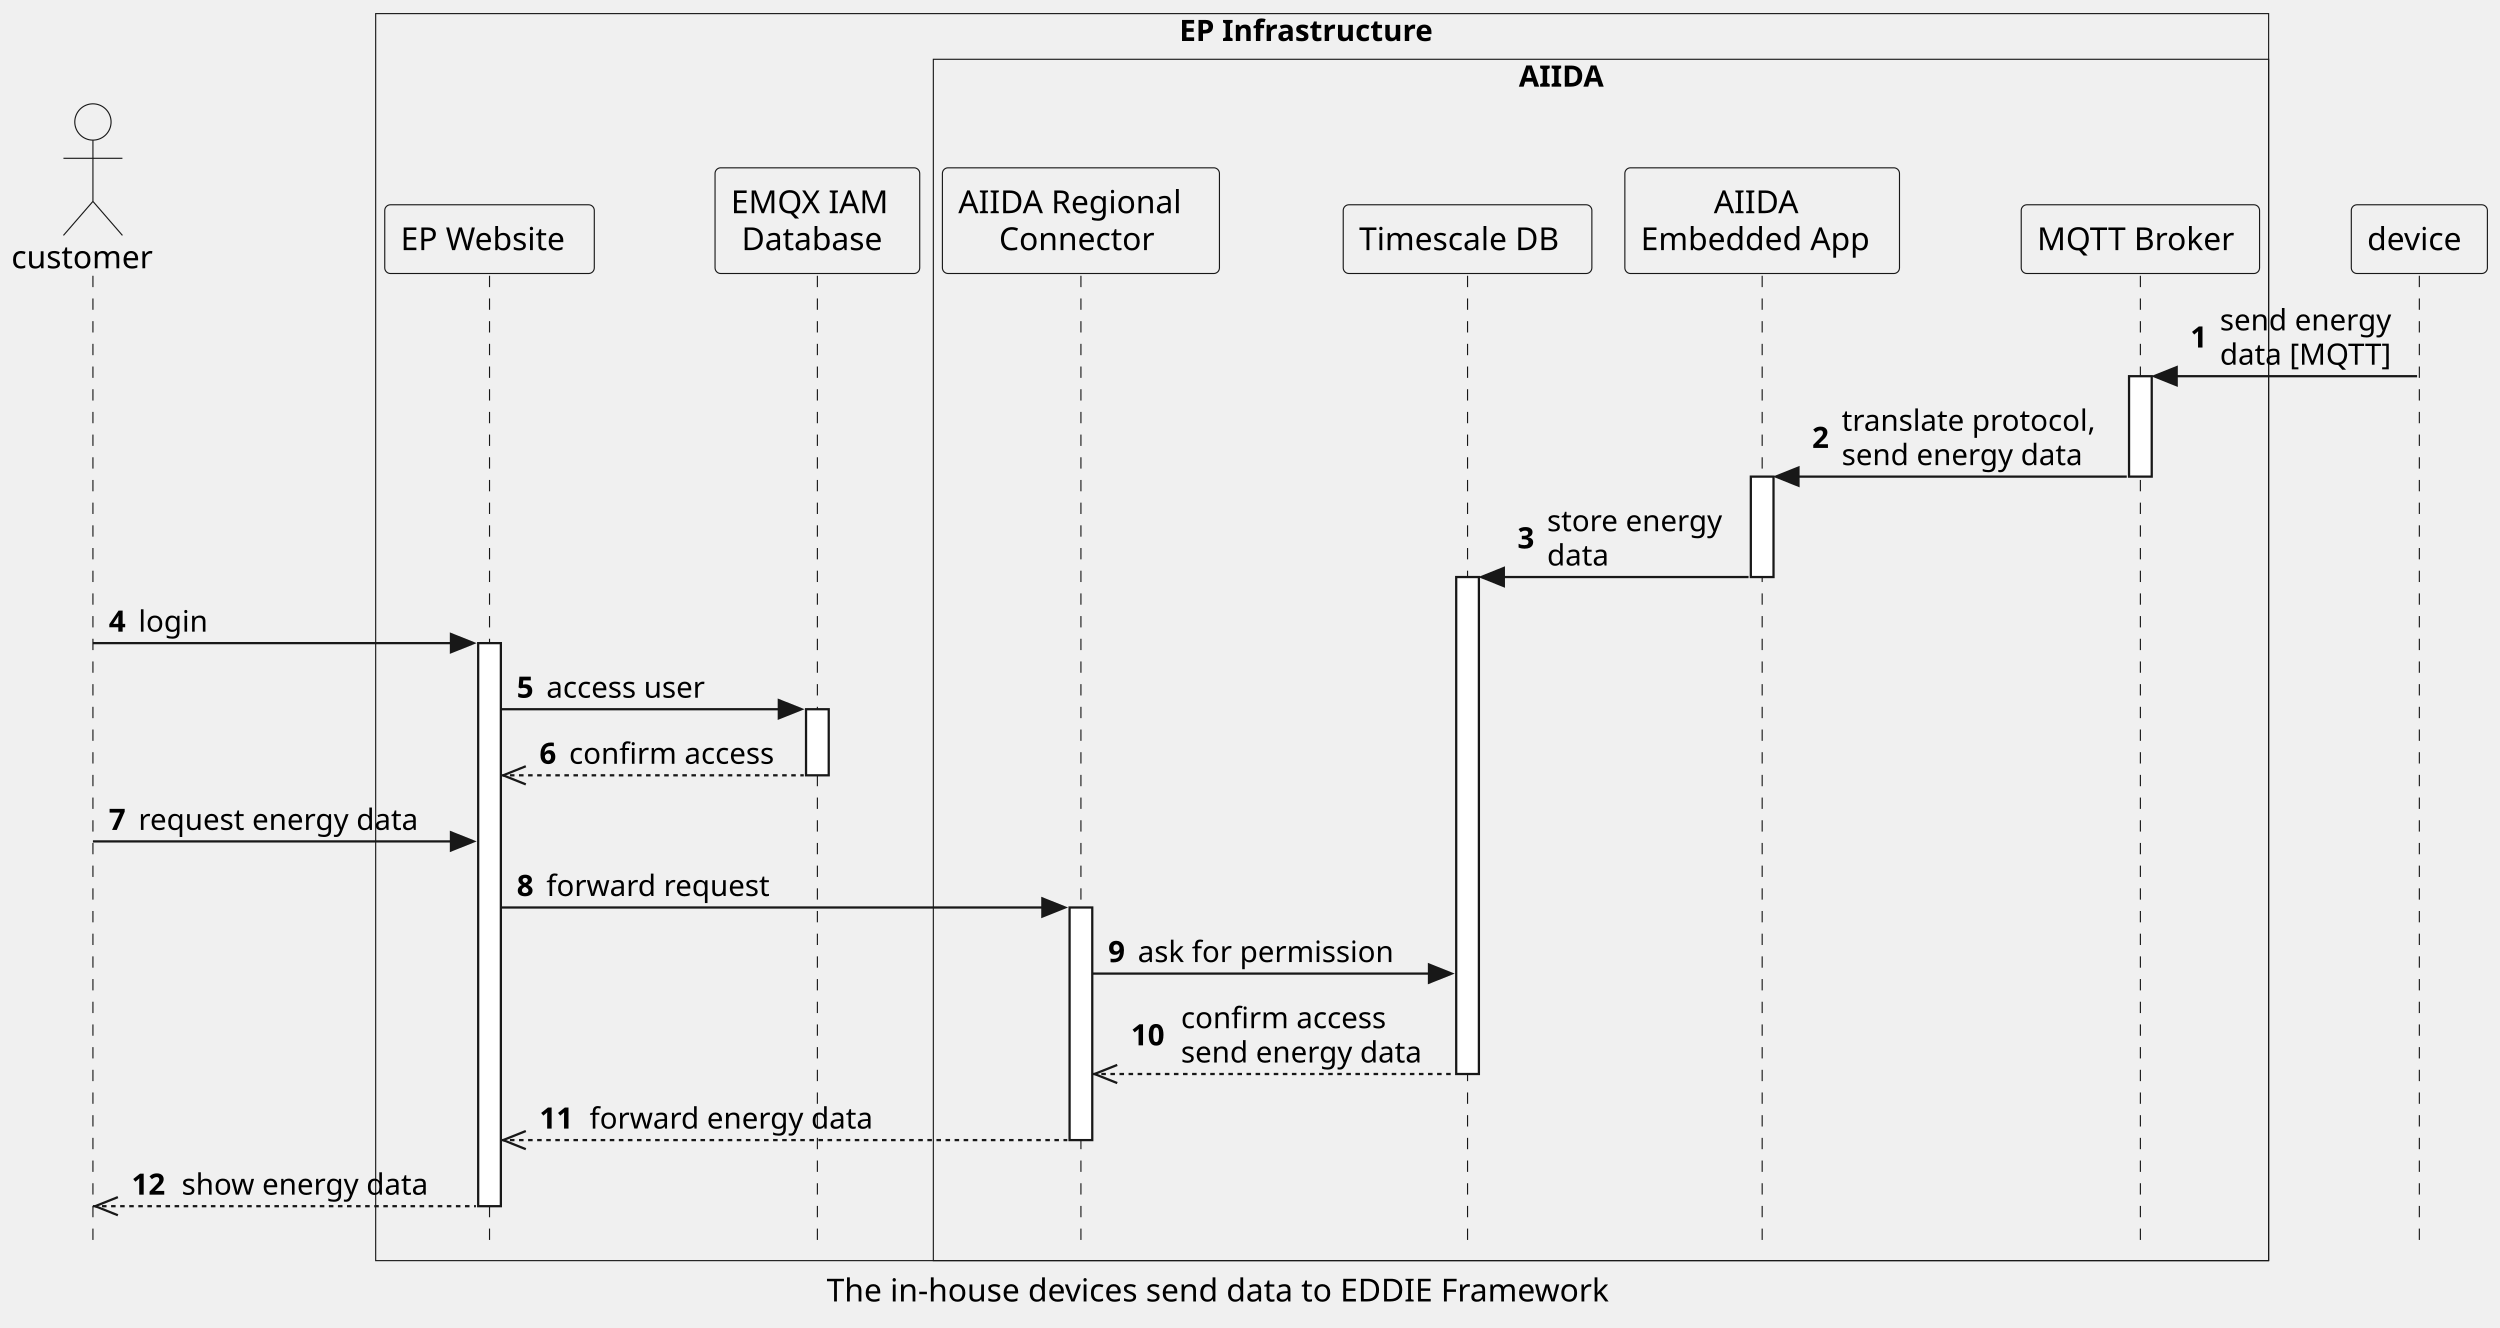
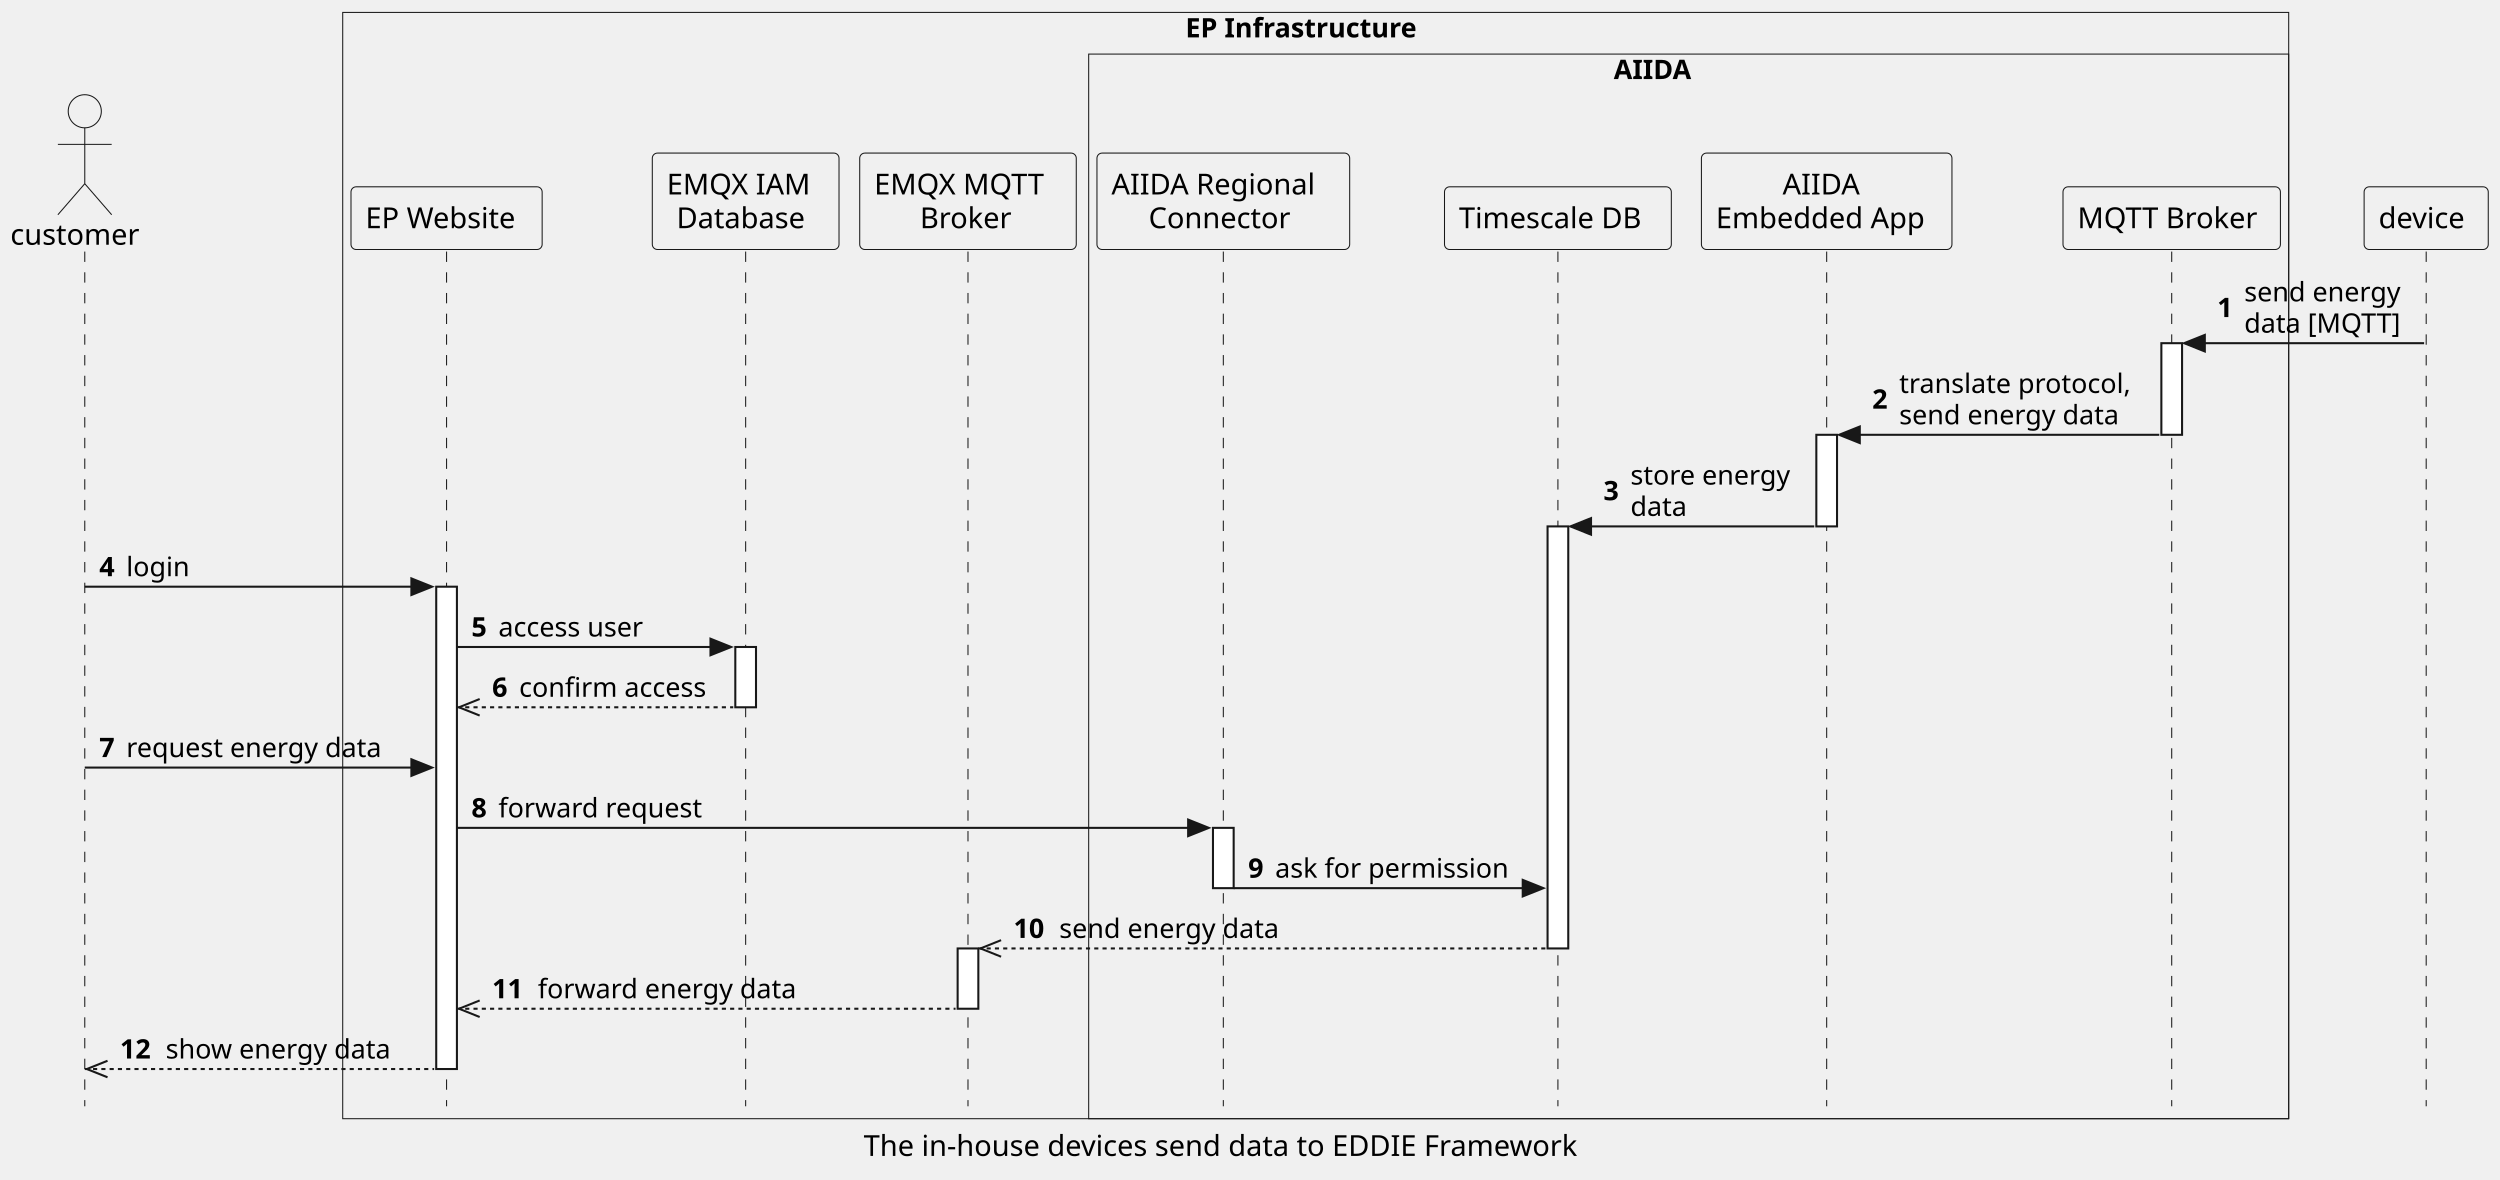
- <svg xmlns="http://www.w3.org/2000/svg" contentStyleType="text/css" height="585px" preserveAspectRatio="none" style="width:1102px;height:585px;background:#FFFFFF;" version="1.1" viewBox="0 0 1102 585" width="1102px" zoomAndPan="magnify">
+ <svg xmlns="http://www.w3.org/2000/svg" contentStyleType="text/css" height="570px" preserveAspectRatio="none" style="width:1208px;height:570px;background:#FFFFFF;" version="1.1" viewBox="0 0 1208 570" width="1208px" zoomAndPan="magnify">
  <defs />
  <g>
-     <rect fill="none" height="549.688" style="stroke:#181818;stroke-width:0.5;" width="834.412" x="165.599" y="6" />
-     <text fill="#000000" font-family="sans-serif" font-size="13" font-weight="bold" lengthAdjust="spacing" textLength="125.887" x="519.861" y="18.067">EP Infrastructure</text>
-     <rect fill="none" height="529.555" style="stroke:#181818;stroke-width:0.5;" width="588.598" x="411.413" y="26.133" />
-     <text fill="#000000" font-family="sans-serif" font-size="13" font-weight="bold" lengthAdjust="spacing" textLength="40.587" x="669.505" y="38.2">AIIDA</text>
-     <line style="stroke:#181818;stroke-width:0.5;stroke-dasharray:5.0,5.0;" x1="40.963" x2="40.963" y1="121.562" y2="549.688" />
-     <line style="stroke:#181818;stroke-width:0.5;stroke-dasharray:5.0,5.0;" x1="215.782" x2="215.782" y1="121.562" y2="549.688" />
-     <rect fill="#FFFFFF" height="248.195" style="stroke:#181818;stroke-width:1.0;" width="10" x="210.782" y="283.492" />
-     <line style="stroke:#181818;stroke-width:0.5;stroke-dasharray:5.0,5.0;" x1="360.302" x2="360.302" y1="121.562" y2="549.688" />
+     <rect fill="none" height="534.555" style="stroke:#181818;stroke-width:0.5;" width="940.298" x="165.599" y="6" />
+     <text fill="#000000" font-family="sans-serif" font-size="13" font-weight="bold" lengthAdjust="spacing" textLength="125.887" x="572.804" y="18.067">EP Infrastructure</text>
+     <rect fill="none" height="514.422" style="stroke:#181818;stroke-width:0.5;" width="579.847" x="526.05" y="26.133" />
+     <text fill="#000000" font-family="sans-serif" font-size="13" font-weight="bold" lengthAdjust="spacing" textLength="40.587" x="779.767" y="38.2">AIIDA</text>
+     <line style="stroke:#181818;stroke-width:0.5;stroke-dasharray:5.0,5.0;" x1="40.963" x2="40.963" y1="121.562" y2="534.555" />
+     <line style="stroke:#181818;stroke-width:0.5;stroke-dasharray:5.0,5.0;" x1="215.782" x2="215.782" y1="121.562" y2="534.555" />
+     <rect fill="#FFFFFF" height="233.062" style="stroke:#181818;stroke-width:1.0;" width="10" x="210.782" y="283.492" />
+     <line style="stroke:#181818;stroke-width:0.5;stroke-dasharray:5.0,5.0;" x1="360.302" x2="360.302" y1="121.562" y2="534.555" />
    <rect fill="#FFFFFF" height="29.133" style="stroke:#181818;stroke-width:1.0;" width="10" x="355.302" y="312.625" />
-     <line style="stroke:#181818;stroke-width:0.5;stroke-dasharray:5.0,5.0;" x1="476.471" x2="476.471" y1="121.562" y2="549.688" />
-     <rect fill="#FFFFFF" height="102.531" style="stroke:#181818;stroke-width:1.0;" width="10" x="471.471" y="400.023" />
-     <line style="stroke:#181818;stroke-width:0.5;stroke-dasharray:5.0,5.0;" x1="646.896" x2="646.896" y1="121.562" y2="549.688" />
-     <rect fill="#FFFFFF" height="219.062" style="stroke:#181818;stroke-width:1.0;" width="10" x="641.896" y="254.359" />
-     <line style="stroke:#181818;stroke-width:0.5;stroke-dasharray:5.0,5.0;" x1="776.766" x2="776.766" y1="121.562" y2="549.688" />
-     <rect fill="#FFFFFF" height="44.266" style="stroke:#181818;stroke-width:1.0;" width="10" x="771.766" y="210.094" />
-     <line style="stroke:#181818;stroke-width:0.5;stroke-dasharray:5.0,5.0;" x1="943.483" x2="943.483" y1="121.562" y2="549.688" />
-     <rect fill="#FFFFFF" height="44.266" style="stroke:#181818;stroke-width:1.0;" width="10" x="938.483" y="165.828" />
-     <line style="stroke:#181818;stroke-width:0.5;stroke-dasharray:5.0,5.0;" x1="1066.449" x2="1066.449" y1="121.562" y2="549.688" />
+     <line style="stroke:#181818;stroke-width:0.5;stroke-dasharray:5.0,5.0;" x1="467.731" x2="467.731" y1="121.562" y2="534.555" />
+     <rect fill="#FFFFFF" height="29.133" style="stroke:#181818;stroke-width:1.0;" width="10" x="462.731" y="458.289" />
+     <line style="stroke:#181818;stroke-width:0.5;stroke-dasharray:5.0,5.0;" x1="591.109" x2="591.109" y1="121.562" y2="534.555" />
+     <rect fill="#FFFFFF" height="29.133" style="stroke:#181818;stroke-width:1.0;" width="10" x="586.109" y="400.023" />
+     <line style="stroke:#181818;stroke-width:0.5;stroke-dasharray:5.0,5.0;" x1="752.782" x2="752.782" y1="121.562" y2="534.555" />
+     <rect fill="#FFFFFF" height="203.93" style="stroke:#181818;stroke-width:1.0;" width="10" x="747.782" y="254.359" />
+     <line style="stroke:#181818;stroke-width:0.5;stroke-dasharray:5.0,5.0;" x1="882.652" x2="882.652" y1="121.562" y2="534.555" />
+     <rect fill="#FFFFFF" height="44.266" style="stroke:#181818;stroke-width:1.0;" width="10" x="877.652" y="210.094" />
+     <line style="stroke:#181818;stroke-width:0.5;stroke-dasharray:5.0,5.0;" x1="1049.37" x2="1049.37" y1="121.562" y2="534.555" />
+     <rect fill="#FFFFFF" height="44.266" style="stroke:#181818;stroke-width:1.0;" width="10" x="1044.37" y="165.828" />
+     <line style="stroke:#181818;stroke-width:0.5;stroke-dasharray:5.0,5.0;" x1="1172.335" x2="1172.335" y1="121.562" y2="534.555" />
    <text fill="#000000" font-family="sans-serif" font-size="14" lengthAdjust="spacing" textLength="65.926" x="5" y="118.261">customer</text>
    <ellipse cx="40.963" cy="53.766" fill="none" rx="8" ry="8" style="stroke:#181818;stroke-width:0.5;" />
    <path d="M40.963,61.766 L40.963,88.766 M27.963,69.766 L53.963,69.766 M40.963,88.766 L27.963,103.766 M40.963,88.766 L53.963,103.766 " fill="none" style="stroke:#181818;stroke-width:0.5;" />
    <rect fill="none" height="30.297" rx="2.5" ry="2.5" style="stroke:#181818;stroke-width:0.5;" width="92.367" x="169.599" y="90.266" />
    <text fill="#000000" font-family="sans-serif" font-size="14" lengthAdjust="spacing" textLength="78.367" x="176.599" y="110.261">EP Website</text>
    <rect fill="none" height="46.594" rx="2.5" ry="2.5" style="stroke:#181818;stroke-width:0.5;" width="90.221" x="315.192" y="73.969" />
    <text fill="#000000" font-family="sans-serif" font-size="14" lengthAdjust="spacing" textLength="71.77" x="322.192" y="93.964">EMQX IAM</text>
    <text fill="#000000" font-family="sans-serif" font-size="14" lengthAdjust="spacing" textLength="66.801" x="326.902" y="110.261">Database</text>
-     <rect fill="none" height="46.594" rx="2.5" ry="2.5" style="stroke:#181818;stroke-width:0.5;" width="122.117" x="415.413" y="73.969" />
-     <text fill="#000000" font-family="sans-serif" font-size="14" lengthAdjust="spacing" textLength="103.667" x="422.413" y="93.964">AIIDA Regional</text>
-     <text fill="#000000" font-family="sans-serif" font-size="14" lengthAdjust="spacing" textLength="72.208" x="440.367" y="110.261">Connector</text>
-     <rect fill="none" height="30.297" rx="2.5" ry="2.5" style="stroke:#181818;stroke-width:0.5;" width="109.601" x="592.096" y="90.266" />
-     <text fill="#000000" font-family="sans-serif" font-size="14" lengthAdjust="spacing" textLength="95.601" x="599.096" y="110.261">Timescale DB</text>
-     <rect fill="none" height="46.594" rx="2.5" ry="2.5" style="stroke:#181818;stroke-width:0.5;" width="121.058" x="716.237" y="73.969" />
-     <text fill="#000000" font-family="sans-serif" font-size="14" lengthAdjust="spacing" textLength="38.192" x="755.444" y="93.964">AIIDA</text>
-     <text fill="#000000" font-family="sans-serif" font-size="14" lengthAdjust="spacing" textLength="107.058" x="723.237" y="110.261">Embedded App</text>
-     <rect fill="none" height="30.297" rx="2.5" ry="2.5" style="stroke:#181818;stroke-width:0.5;" width="105.055" x="890.956" y="90.266" />
-     <text fill="#000000" font-family="sans-serif" font-size="14" lengthAdjust="spacing" textLength="91.055" x="897.956" y="110.261">MQTT Broker</text>
-     <rect fill="none" height="30.297" rx="2.5" ry="2.5" style="stroke:#181818;stroke-width:0.5;" width="59.985" x="1036.456" y="90.266" />
-     <text fill="#000000" font-family="sans-serif" font-size="14" lengthAdjust="spacing" textLength="45.985" x="1043.456" y="110.261">device</text>
-     <polygon fill="#181818" points="959.483,161.828,949.483,165.828,959.483,169.828" style="stroke:#181818;stroke-width:1.0;" />
-     <line style="stroke:#181818;stroke-width:1.0;" x1="953.483" x2="1065.449" y1="165.828" y2="165.828" />
-     <text fill="#000000" font-family="sans-serif" font-size="13" font-weight="bold" lengthAdjust="spacing" textLength="9.045" x="965.483" y="153.196">1</text>
-     <text fill="#000000" font-family="sans-serif" font-size="13" lengthAdjust="spacing" textLength="80.92" x="978.529" y="145.629">send energy</text>
-     <text fill="#000000" font-family="sans-serif" font-size="13" lengthAdjust="spacing" textLength="80.888" x="978.529" y="160.762">data [MQTT]</text>
-     <polygon fill="#181818" points="792.766,206.094,782.766,210.094,792.766,214.094" style="stroke:#181818;stroke-width:1.0;" />
-     <line style="stroke:#181818;stroke-width:1.0;" x1="786.766" x2="937.483" y1="210.094" y2="210.094" />
-     <text fill="#000000" font-family="sans-serif" font-size="13" font-weight="bold" lengthAdjust="spacing" textLength="9.045" x="798.766" y="197.461">2</text>
-     <text fill="#000000" font-family="sans-serif" font-size="13" lengthAdjust="spacing" textLength="119.672" x="811.811" y="189.895">translate protocol,</text>
-     <text fill="#000000" font-family="sans-serif" font-size="13" lengthAdjust="spacing" textLength="114.334" x="811.811" y="205.028">send energy data</text>
-     <polygon fill="#181818" points="662.896,250.359,652.896,254.359,662.896,258.359" style="stroke:#181818;stroke-width:1.0;" />
-     <line style="stroke:#181818;stroke-width:1.0;" x1="656.896" x2="770.766" y1="254.359" y2="254.359" />
-     <text fill="#000000" font-family="sans-serif" font-size="13" font-weight="bold" lengthAdjust="spacing" textLength="9.045" x="668.896" y="241.727">3</text>
-     <text fill="#000000" font-family="sans-serif" font-size="13" lengthAdjust="spacing" textLength="82.824" x="681.941" y="234.161">store energy</text>
-     <text fill="#000000" font-family="sans-serif" font-size="13" lengthAdjust="spacing" textLength="29.282" x="681.941" y="249.293">data</text>
+     <rect fill="none" height="46.594" rx="2.5" ry="2.5" style="stroke:#181818;stroke-width:0.5;" width="104.638" x="415.413" y="73.969" />
+     <text fill="#000000" font-family="sans-serif" font-size="14" lengthAdjust="spacing" textLength="86.188" x="422.413" y="93.964">EMQX MQTT</text>
+     <text fill="#000000" font-family="sans-serif" font-size="14" lengthAdjust="spacing" textLength="46.402" x="444.53" y="110.261">Broker</text>
+     <rect fill="none" height="46.594" rx="2.5" ry="2.5" style="stroke:#181818;stroke-width:0.5;" width="122.117" x="530.05" y="73.969" />
+     <text fill="#000000" font-family="sans-serif" font-size="14" lengthAdjust="spacing" textLength="103.667" x="537.05" y="93.964">AIIDA Regional</text>
+     <text fill="#000000" font-family="sans-serif" font-size="14" lengthAdjust="spacing" textLength="72.208" x="555.005" y="110.261">Connector</text>
+     <rect fill="none" height="30.297" rx="2.5" ry="2.5" style="stroke:#181818;stroke-width:0.5;" width="109.601" x="697.982" y="90.266" />
+     <text fill="#000000" font-family="sans-serif" font-size="14" lengthAdjust="spacing" textLength="95.601" x="704.982" y="110.261">Timescale DB</text>
+     <rect fill="none" height="46.594" rx="2.5" ry="2.5" style="stroke:#181818;stroke-width:0.5;" width="121.058" x="822.123" y="73.969" />
+     <text fill="#000000" font-family="sans-serif" font-size="14" lengthAdjust="spacing" textLength="38.192" x="861.331" y="93.964">AIIDA</text>
+     <text fill="#000000" font-family="sans-serif" font-size="14" lengthAdjust="spacing" textLength="107.058" x="829.123" y="110.261">Embedded App</text>
+     <rect fill="none" height="30.297" rx="2.5" ry="2.5" style="stroke:#181818;stroke-width:0.5;" width="105.055" x="996.842" y="90.266" />
+     <text fill="#000000" font-family="sans-serif" font-size="14" lengthAdjust="spacing" textLength="91.055" x="1003.842" y="110.261">MQTT Broker</text>
+     <rect fill="none" height="30.297" rx="2.5" ry="2.5" style="stroke:#181818;stroke-width:0.5;" width="59.985" x="1142.342" y="90.266" />
+     <text fill="#000000" font-family="sans-serif" font-size="14" lengthAdjust="spacing" textLength="45.985" x="1149.342" y="110.261">device</text>
+     <polygon fill="#181818" points="1065.37,161.828,1055.37,165.828,1065.37,169.828" style="stroke:#181818;stroke-width:1.0;" />
+     <line style="stroke:#181818;stroke-width:1.0;" x1="1059.37" x2="1171.335" y1="165.828" y2="165.828" />
+     <text fill="#000000" font-family="sans-serif" font-size="13" font-weight="bold" lengthAdjust="spacing" textLength="9.045" x="1071.37" y="153.196">1</text>
+     <text fill="#000000" font-family="sans-serif" font-size="13" lengthAdjust="spacing" textLength="80.92" x="1084.415" y="145.629">send energy</text>
+     <text fill="#000000" font-family="sans-serif" font-size="13" lengthAdjust="spacing" textLength="80.888" x="1084.415" y="160.762">data [MQTT]</text>
+     <polygon fill="#181818" points="898.652,206.094,888.652,210.094,898.652,214.094" style="stroke:#181818;stroke-width:1.0;" />
+     <line style="stroke:#181818;stroke-width:1.0;" x1="892.652" x2="1043.37" y1="210.094" y2="210.094" />
+     <text fill="#000000" font-family="sans-serif" font-size="13" font-weight="bold" lengthAdjust="spacing" textLength="9.045" x="904.652" y="197.461">2</text>
+     <text fill="#000000" font-family="sans-serif" font-size="13" lengthAdjust="spacing" textLength="119.672" x="917.697" y="189.895">translate protocol,</text>
+     <text fill="#000000" font-family="sans-serif" font-size="13" lengthAdjust="spacing" textLength="114.334" x="917.697" y="205.028">send energy data</text>
+     <polygon fill="#181818" points="768.782,250.359,758.782,254.359,768.782,258.359" style="stroke:#181818;stroke-width:1.0;" />
+     <line style="stroke:#181818;stroke-width:1.0;" x1="762.782" x2="876.652" y1="254.359" y2="254.359" />
+     <text fill="#000000" font-family="sans-serif" font-size="13" font-weight="bold" lengthAdjust="spacing" textLength="9.045" x="774.782" y="241.727">3</text>
+     <text fill="#000000" font-family="sans-serif" font-size="13" lengthAdjust="spacing" textLength="82.824" x="787.828" y="234.161">store energy</text>
+     <text fill="#000000" font-family="sans-serif" font-size="13" lengthAdjust="spacing" textLength="29.282" x="787.828" y="249.293">data</text>
    <polygon fill="#181818" points="198.782,279.492,208.782,283.492,198.782,287.492" style="stroke:#181818;stroke-width:1.0;" />
    <line style="stroke:#181818;stroke-width:1.0;" x1="40.963" x2="204.782" y1="283.492" y2="283.492" />
    <text fill="#000000" font-family="sans-serif" font-size="13" font-weight="bold" lengthAdjust="spacing" textLength="9.045" x="47.963" y="278.426">4</text>
    <text fill="#000000" font-family="sans-serif" font-size="13" lengthAdjust="spacing" textLength="31.669" x="61.008" y="278.426">login</text>
    <polygon fill="#181818" points="343.302,308.625,353.302,312.625,343.302,316.625" style="stroke:#181818;stroke-width:1.0;" />
    <line style="stroke:#181818;stroke-width:1.0;" x1="220.782" x2="349.302" y1="312.625" y2="312.625" />
    <text fill="#000000" font-family="sans-serif" font-size="13" font-weight="bold" lengthAdjust="spacing" textLength="9.045" x="227.782" y="307.559">5</text>
    <text fill="#000000" font-family="sans-serif" font-size="13" lengthAdjust="spacing" textLength="76.293" x="240.828" y="307.559">access user</text>
    <line style="stroke:#181818;stroke-width:1.0;" x1="221.782" x2="231.782" y1="341.758" y2="337.758" />
    <line style="stroke:#181818;stroke-width:1.0;" x1="221.782" x2="231.782" y1="341.758" y2="345.758" />
    <line style="stroke:#181818;stroke-width:1.0;stroke-dasharray:2.0,2.0;" x1="220.782" x2="354.302" y1="341.758" y2="341.758" />
    <text fill="#000000" font-family="sans-serif" font-size="13" font-weight="bold" lengthAdjust="spacing" textLength="9.045" x="237.782" y="336.692">6</text>
    <text fill="#000000" font-family="sans-serif" font-size="13" lengthAdjust="spacing" textLength="97.475" x="250.828" y="336.692">confirm access</text>
    <polygon fill="#181818" points="198.782,366.891,208.782,370.891,198.782,374.891" style="stroke:#181818;stroke-width:1.0;" />
    <line style="stroke:#181818;stroke-width:1.0;" x1="40.963" x2="204.782" y1="370.891" y2="370.891" />
    <text fill="#000000" font-family="sans-serif" font-size="13" font-weight="bold" lengthAdjust="spacing" textLength="9.045" x="47.963" y="365.825">7</text>
    <text fill="#000000" font-family="sans-serif" font-size="13" lengthAdjust="spacing" textLength="132.774" x="61.008" y="365.825">request energy data</text>
-     <polygon fill="#181818" points="459.471,396.023,469.471,400.023,459.471,404.023" style="stroke:#181818;stroke-width:1.0;" />
-     <line style="stroke:#181818;stroke-width:1.0;" x1="220.782" x2="465.471" y1="400.023" y2="400.023" />
+     <polygon fill="#181818" points="574.109,396.023,584.109,400.023,574.109,404.023" style="stroke:#181818;stroke-width:1.0;" />
+     <line style="stroke:#181818;stroke-width:1.0;" x1="220.782" x2="580.109" y1="400.023" y2="400.023" />
    <text fill="#000000" font-family="sans-serif" font-size="13" font-weight="bold" lengthAdjust="spacing" textLength="9.045" x="227.782" y="394.957">8</text>
    <text fill="#000000" font-family="sans-serif" font-size="13" lengthAdjust="spacing" textLength="103.905" x="240.828" y="394.957">forward request</text>
-     <polygon fill="#181818" points="629.896,425.156,639.896,429.156,629.896,433.156" style="stroke:#181818;stroke-width:1.0;" />
-     <line style="stroke:#181818;stroke-width:1.0;" x1="481.471" x2="635.896" y1="429.156" y2="429.156" />
-     <text fill="#000000" font-family="sans-serif" font-size="13" font-weight="bold" lengthAdjust="spacing" textLength="9.045" x="488.471" y="424.09">9</text>
-     <text fill="#000000" font-family="sans-serif" font-size="13" lengthAdjust="spacing" textLength="119.628" x="501.517" y="424.09">ask for permission</text>
-     <line style="stroke:#181818;stroke-width:1.0;" x1="482.471" x2="492.471" y1="473.422" y2="469.422" />
-     <line style="stroke:#181818;stroke-width:1.0;" x1="482.471" x2="492.471" y1="473.422" y2="477.422" />
-     <line style="stroke:#181818;stroke-width:1.0;stroke-dasharray:2.0,2.0;" x1="481.471" x2="640.896" y1="473.422" y2="473.422" />
-     <text fill="#000000" font-family="sans-serif" font-size="13" font-weight="bold" lengthAdjust="spacing" textLength="18.091" x="498.471" y="460.79">10</text>
-     <text fill="#000000" font-family="sans-serif" font-size="13" lengthAdjust="spacing" textLength="97.475" x="520.562" y="453.223">confirm access</text>
-     <text fill="#000000" font-family="sans-serif" font-size="13" lengthAdjust="spacing" textLength="114.334" x="520.562" y="468.356">send energy data</text>
-     <line style="stroke:#181818;stroke-width:1.0;" x1="221.782" x2="231.782" y1="502.555" y2="498.555" />
-     <line style="stroke:#181818;stroke-width:1.0;" x1="221.782" x2="231.782" y1="502.555" y2="506.555" />
-     <line style="stroke:#181818;stroke-width:1.0;stroke-dasharray:2.0,2.0;" x1="220.782" x2="470.471" y1="502.555" y2="502.555" />
-     <text fill="#000000" font-family="sans-serif" font-size="13" font-weight="bold" lengthAdjust="spacing" textLength="18.091" x="237.782" y="497.489">11</text>
-     <text fill="#000000" font-family="sans-serif" font-size="13" lengthAdjust="spacing" textLength="133.142" x="259.873" y="497.489">forward energy data</text>
-     <line style="stroke:#181818;stroke-width:1.0;" x1="41.963" x2="51.963" y1="531.688" y2="527.688" />
-     <line style="stroke:#181818;stroke-width:1.0;" x1="41.963" x2="51.963" y1="531.688" y2="535.688" />
-     <line style="stroke:#181818;stroke-width:1.0;stroke-dasharray:2.0,2.0;" x1="40.963" x2="209.782" y1="531.688" y2="531.688" />
-     <text fill="#000000" font-family="sans-serif" font-size="13" font-weight="bold" lengthAdjust="spacing" textLength="18.091" x="57.963" y="526.622">12</text>
-     <text fill="#000000" font-family="sans-serif" font-size="13" lengthAdjust="spacing" textLength="116.67" x="80.054" y="526.622">show energy data</text>
-     <text fill="#000000" font-family="sans-serif" font-size="14" lengthAdjust="spacing" textLength="371.656" x="364.393" y="573.683">The in-house devices send data to EDDIE Framework</text>
+     <polygon fill="#181818" points="735.782,425.156,745.782,429.156,735.782,433.156" style="stroke:#181818;stroke-width:1.0;" />
+     <line style="stroke:#181818;stroke-width:1.0;" x1="596.109" x2="741.782" y1="429.156" y2="429.156" />
+     <text fill="#000000" font-family="sans-serif" font-size="13" font-weight="bold" lengthAdjust="spacing" textLength="9.045" x="603.109" y="424.09">9</text>
+     <text fill="#000000" font-family="sans-serif" font-size="13" lengthAdjust="spacing" textLength="119.628" x="616.154" y="424.09">ask for permission</text>
+     <line style="stroke:#181818;stroke-width:1.0;" x1="473.731" x2="483.731" y1="458.289" y2="454.289" />
+     <line style="stroke:#181818;stroke-width:1.0;" x1="473.731" x2="483.731" y1="458.289" y2="462.289" />
+     <line style="stroke:#181818;stroke-width:1.0;stroke-dasharray:2.0,2.0;" x1="472.731" x2="746.782" y1="458.289" y2="458.289" />
+     <text fill="#000000" font-family="sans-serif" font-size="13" font-weight="bold" lengthAdjust="spacing" textLength="18.091" x="489.731" y="453.223">10</text>
+     <text fill="#000000" font-family="sans-serif" font-size="13" lengthAdjust="spacing" textLength="114.334" x="511.822" y="453.223">send energy data</text>
+     <line style="stroke:#181818;stroke-width:1.0;" x1="221.782" x2="231.782" y1="487.422" y2="483.422" />
+     <line style="stroke:#181818;stroke-width:1.0;" x1="221.782" x2="231.782" y1="487.422" y2="491.422" />
+     <line style="stroke:#181818;stroke-width:1.0;stroke-dasharray:2.0,2.0;" x1="220.782" x2="461.731" y1="487.422" y2="487.422" />
+     <text fill="#000000" font-family="sans-serif" font-size="13" font-weight="bold" lengthAdjust="spacing" textLength="18.091" x="237.782" y="482.356">11</text>
+     <text fill="#000000" font-family="sans-serif" font-size="13" lengthAdjust="spacing" textLength="133.142" x="259.873" y="482.356">forward energy data</text>
+     <line style="stroke:#181818;stroke-width:1.0;" x1="41.963" x2="51.963" y1="516.555" y2="512.555" />
+     <line style="stroke:#181818;stroke-width:1.0;" x1="41.963" x2="51.963" y1="516.555" y2="520.555" />
+     <line style="stroke:#181818;stroke-width:1.0;stroke-dasharray:2.0,2.0;" x1="40.963" x2="209.782" y1="516.555" y2="516.555" />
+     <text fill="#000000" font-family="sans-serif" font-size="13" font-weight="bold" lengthAdjust="spacing" textLength="18.091" x="57.963" y="511.489">12</text>
+     <text fill="#000000" font-family="sans-serif" font-size="13" lengthAdjust="spacing" textLength="116.67" x="80.054" y="511.489">show energy data</text>
+     <text fill="#000000" font-family="sans-serif" font-size="14" lengthAdjust="spacing" textLength="371.656" x="417.336" y="558.55">The in-house devices send data to EDDIE Framework</text>
  </g>
</svg>
